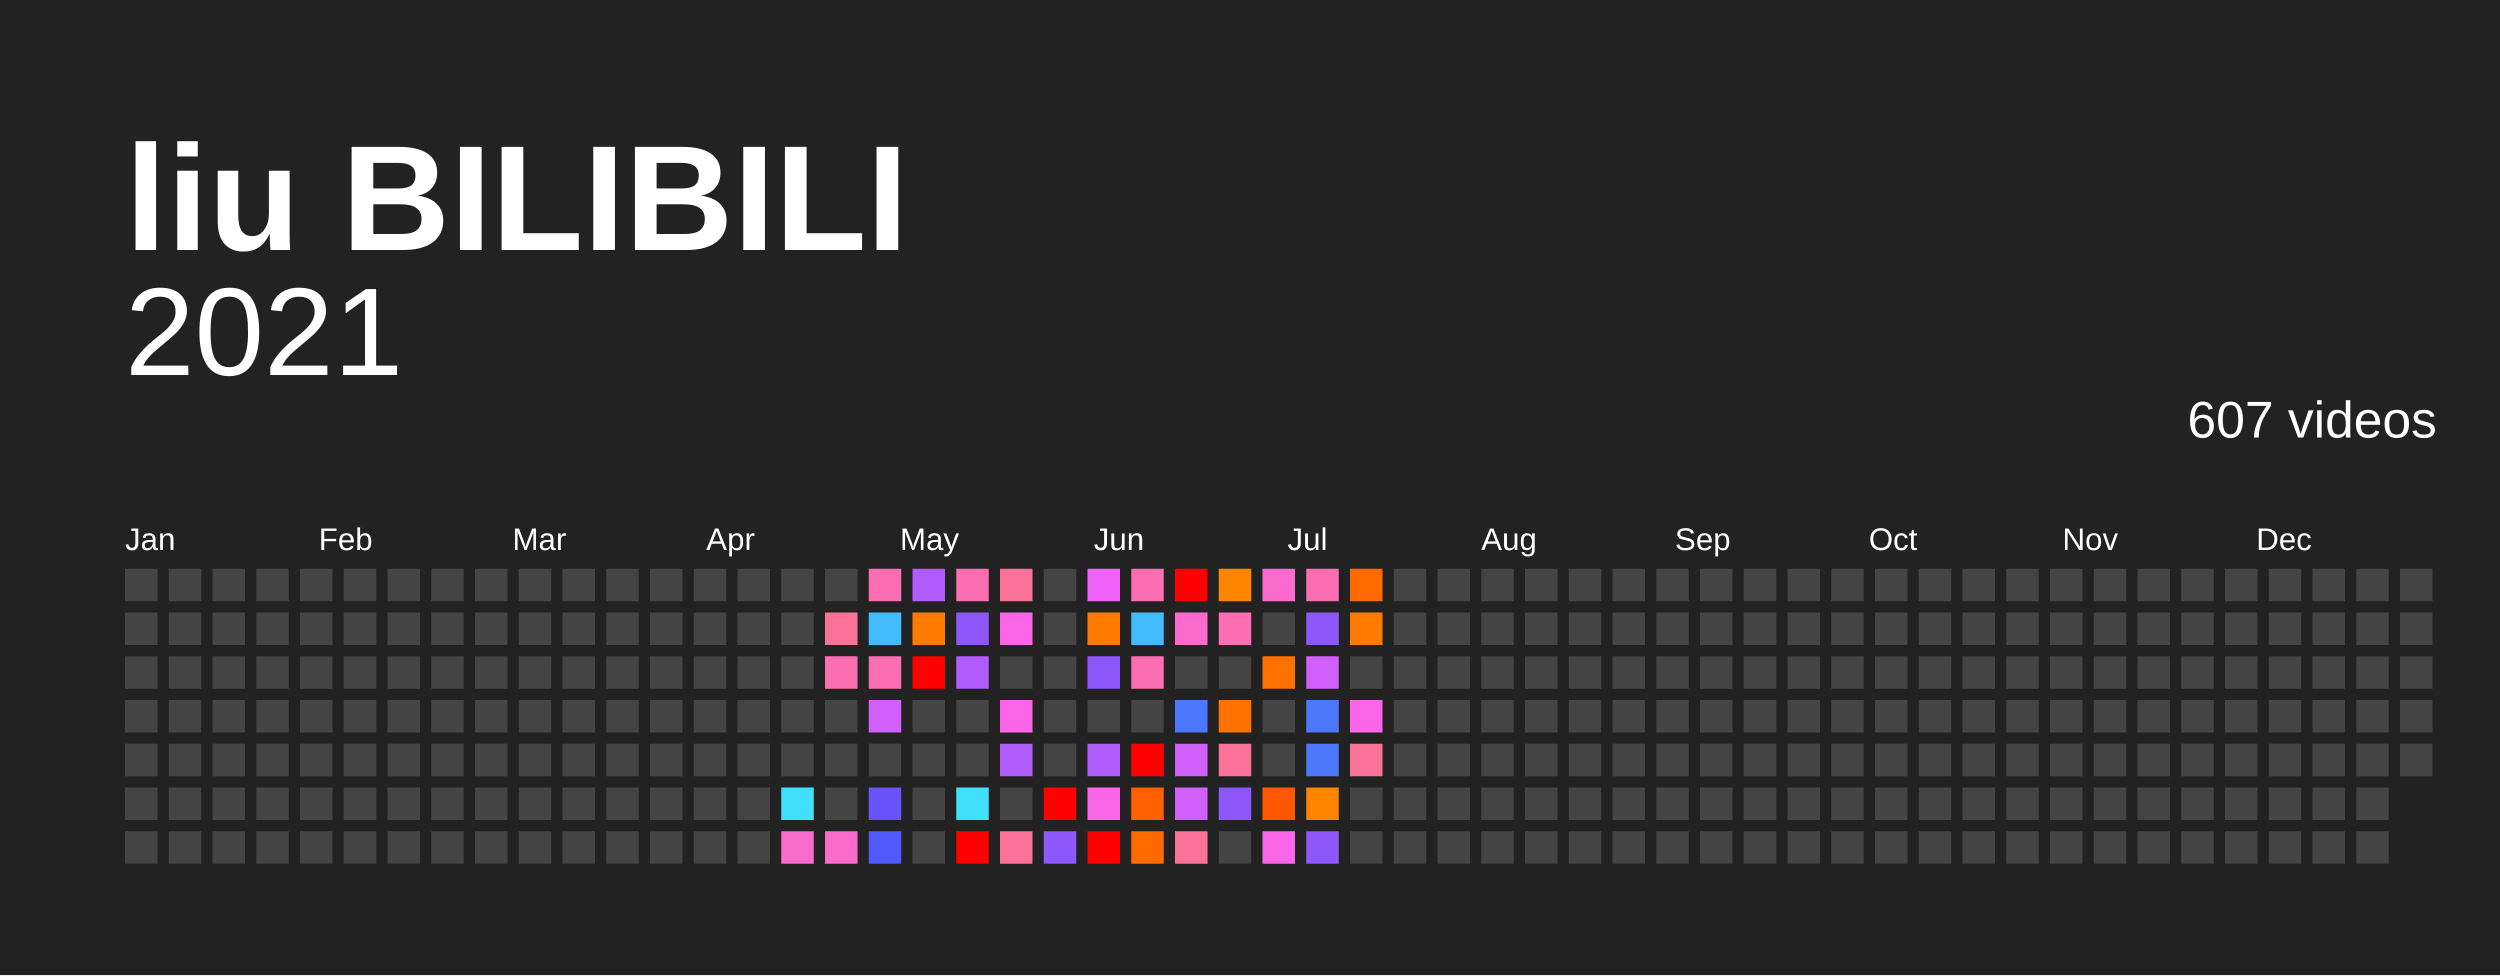
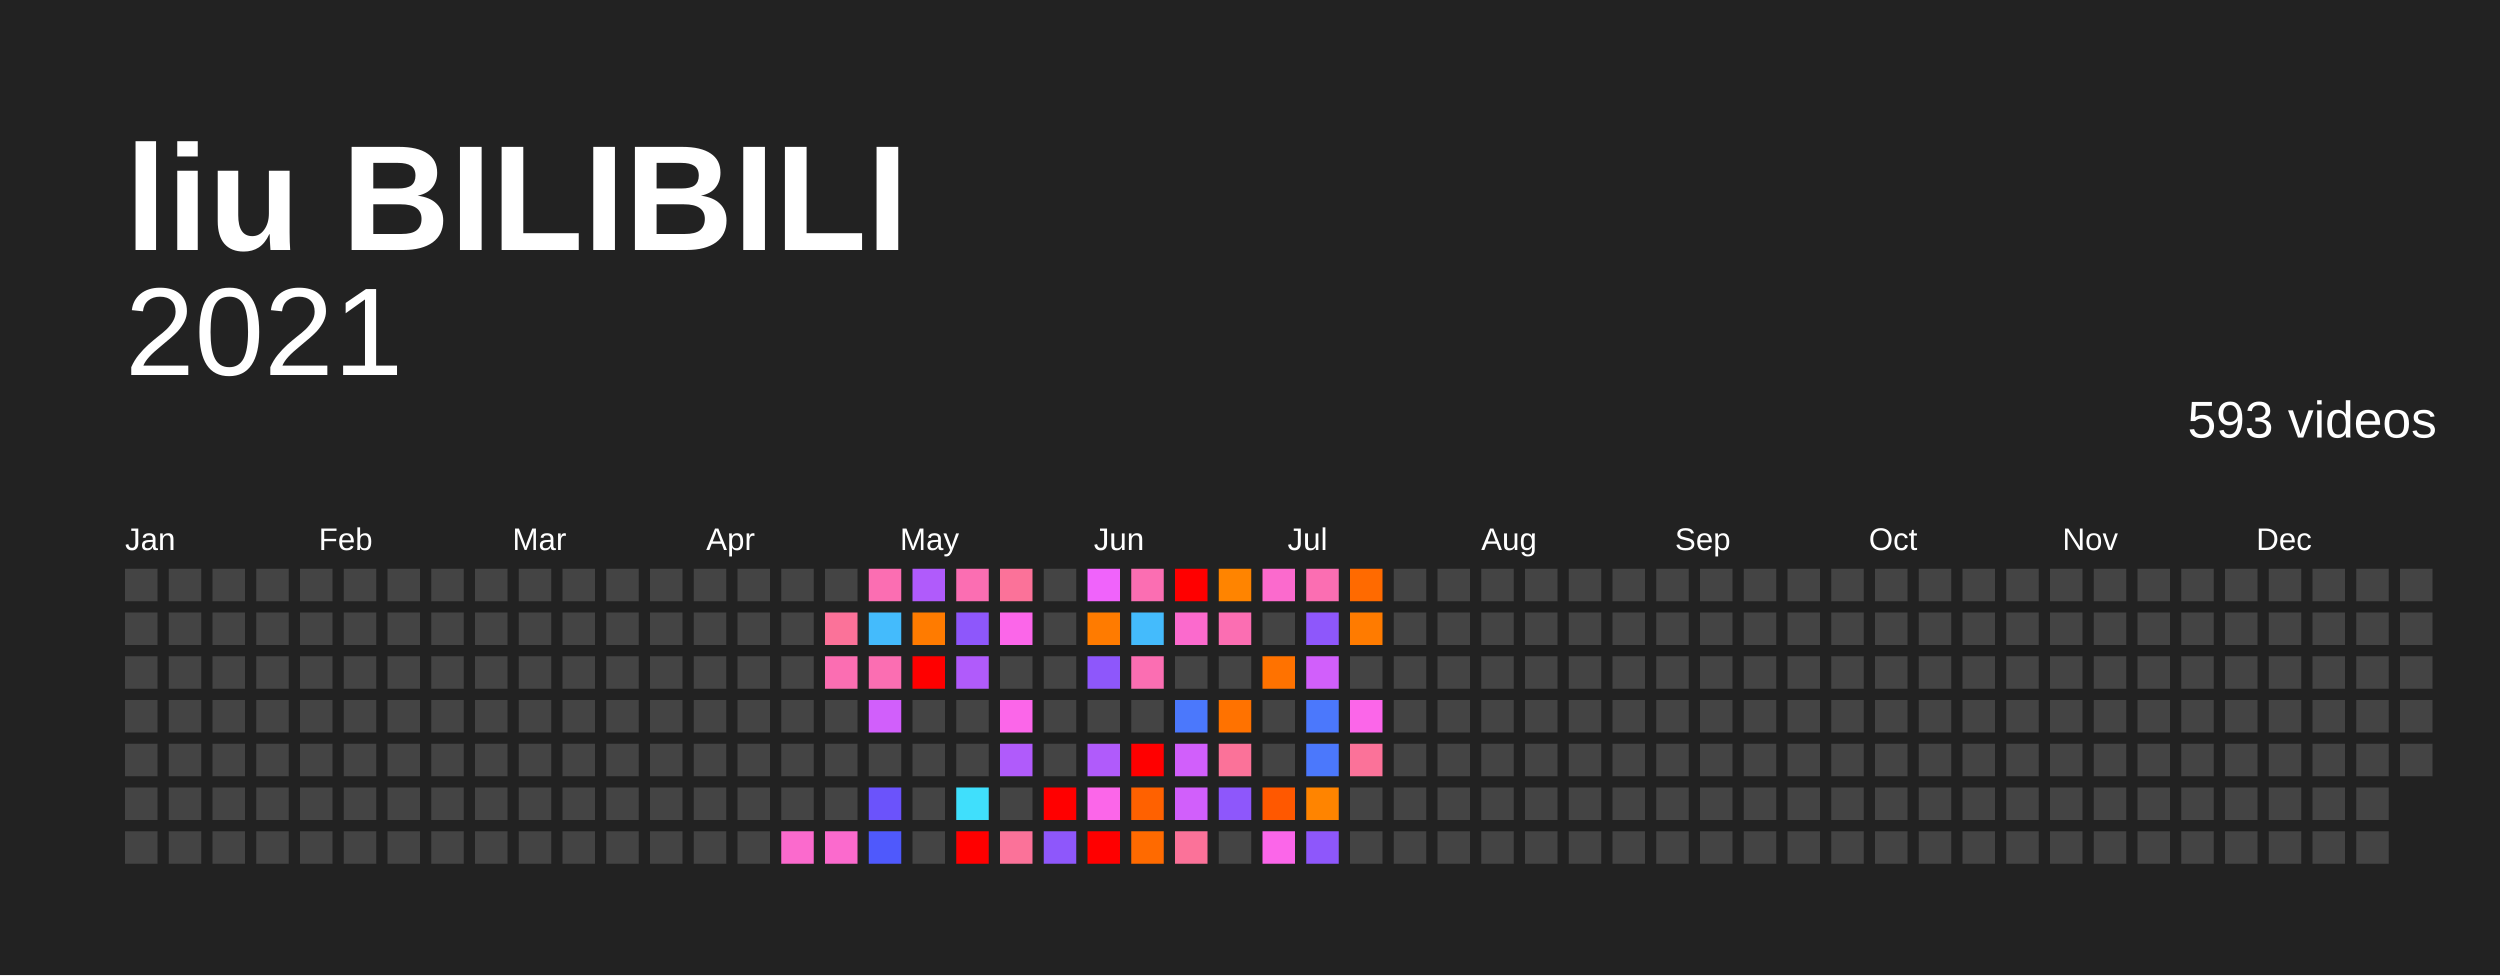
<svg xmlns="http://www.w3.org/2000/svg" baseProfile="full" height="78mm" version="1.1" viewBox="0,0,200,78" width="200mm">
  <defs />
  <rect fill="#222222" height="78" width="200" x="0" y="0" />
  <text fill="#FFFFFF" style="font-size:12px; font-family:Arial; font-weight:bold;" x="10" y="20">liu BILIBILI</text>
  <text alignment-baseline="hanging" fill="#FFFFFF" style="font-size:10.0px; font-family:Arial;" x="10" y="30">2021</text>
-   <text alignment-baseline="hanging" fill="#FFFFFF" style="font-size:4.125px; font-family:Arial;" x="175" y="35">607 videos</text>
+   <text alignment-baseline="hanging" fill="#FFFFFF" style="font-size:4.125px; font-family:Arial;" x="175" y="35">593 videos</text>
  <text fill="#FFFFFF" style="font-size:2.5px; font-family:Arial" x="10.0" y="44">Jan</text>
  <text fill="#FFFFFF" style="font-size:2.5px; font-family:Arial" x="25.5" y="44">Feb</text>
  <text fill="#FFFFFF" style="font-size:2.5px; font-family:Arial" x="41.0" y="44">Mar</text>
  <text fill="#FFFFFF" style="font-size:2.5px; font-family:Arial" x="56.5" y="44">Apr</text>
  <text fill="#FFFFFF" style="font-size:2.5px; font-family:Arial" x="72.0" y="44">May</text>
  <text fill="#FFFFFF" style="font-size:2.5px; font-family:Arial" x="87.5" y="44">Jun</text>
  <text fill="#FFFFFF" style="font-size:2.5px; font-family:Arial" x="103.0" y="44">Jul</text>
  <text fill="#FFFFFF" style="font-size:2.5px; font-family:Arial" x="118.5" y="44">Aug</text>
  <text fill="#FFFFFF" style="font-size:2.5px; font-family:Arial" x="134.0" y="44">Sep</text>
  <text fill="#FFFFFF" style="font-size:2.5px; font-family:Arial" x="149.5" y="44">Oct</text>
  <text fill="#FFFFFF" style="font-size:2.5px; font-family:Arial" x="165.0" y="44">Nov</text>
  <text fill="#FFFFFF" style="font-size:2.5px; font-family:Arial" x="180.5" y="44">Dec</text>
  <rect fill="#444444" height="2.6" width="2.6" x="10.0" y="45.5" />
  <rect fill="#444444" height="2.6" width="2.6" x="10.0" y="49.0" />
  <rect fill="#444444" height="2.6" width="2.6" x="10.0" y="52.5" />
  <rect fill="#444444" height="2.6" width="2.6" x="10.0" y="56.0" />
  <rect fill="#444444" height="2.6" width="2.6" x="10.0" y="59.5" />
  <rect fill="#444444" height="2.6" width="2.6" x="10.0" y="63.0" />
  <rect fill="#444444" height="2.6" width="2.6" x="10.0" y="66.5" />
  <rect fill="#444444" height="2.6" width="2.6" x="13.5" y="45.5" />
  <rect fill="#444444" height="2.6" width="2.6" x="13.5" y="49.0" />
  <rect fill="#444444" height="2.6" width="2.6" x="13.5" y="52.5" />
  <rect fill="#444444" height="2.6" width="2.6" x="13.5" y="56.0" />
  <rect fill="#444444" height="2.6" width="2.6" x="13.5" y="59.5" />
  <rect fill="#444444" height="2.6" width="2.6" x="13.5" y="63.0" />
  <rect fill="#444444" height="2.6" width="2.6" x="13.5" y="66.5" />
  <rect fill="#444444" height="2.6" width="2.6" x="17.0" y="45.5" />
  <rect fill="#444444" height="2.6" width="2.6" x="17.0" y="49.0" />
  <rect fill="#444444" height="2.6" width="2.6" x="17.0" y="52.5" />
  <rect fill="#444444" height="2.6" width="2.6" x="17.0" y="56.0" />
  <rect fill="#444444" height="2.6" width="2.6" x="17.0" y="59.5" />
  <rect fill="#444444" height="2.6" width="2.6" x="17.0" y="63.0" />
  <rect fill="#444444" height="2.6" width="2.6" x="17.0" y="66.5" />
  <rect fill="#444444" height="2.6" width="2.6" x="20.5" y="45.5" />
  <rect fill="#444444" height="2.6" width="2.6" x="20.5" y="49.0" />
  <rect fill="#444444" height="2.6" width="2.6" x="20.5" y="52.5" />
  <rect fill="#444444" height="2.6" width="2.6" x="20.5" y="56.0" />
  <rect fill="#444444" height="2.6" width="2.6" x="20.5" y="59.5" />
  <rect fill="#444444" height="2.6" width="2.6" x="20.5" y="63.0" />
  <rect fill="#444444" height="2.6" width="2.6" x="20.5" y="66.5" />
  <rect fill="#444444" height="2.6" width="2.6" x="24.0" y="45.5" />
  <rect fill="#444444" height="2.6" width="2.6" x="24.0" y="49.0" />
  <rect fill="#444444" height="2.6" width="2.6" x="24.0" y="52.5" />
  <rect fill="#444444" height="2.6" width="2.6" x="24.0" y="56.0" />
  <rect fill="#444444" height="2.6" width="2.6" x="24.0" y="59.5" />
  <rect fill="#444444" height="2.6" width="2.6" x="24.0" y="63.0" />
  <rect fill="#444444" height="2.6" width="2.6" x="24.0" y="66.5" />
  <rect fill="#444444" height="2.6" width="2.6" x="27.5" y="45.5" />
  <rect fill="#444444" height="2.6" width="2.6" x="27.5" y="49.0" />
  <rect fill="#444444" height="2.6" width="2.6" x="27.5" y="52.5" />
  <rect fill="#444444" height="2.6" width="2.6" x="27.5" y="56.0" />
  <rect fill="#444444" height="2.6" width="2.6" x="27.5" y="59.5" />
  <rect fill="#444444" height="2.6" width="2.6" x="27.5" y="63.0" />
  <rect fill="#444444" height="2.6" width="2.6" x="27.5" y="66.5" />
  <rect fill="#444444" height="2.6" width="2.6" x="31.0" y="45.5" />
  <rect fill="#444444" height="2.6" width="2.6" x="31.0" y="49.0" />
  <rect fill="#444444" height="2.6" width="2.6" x="31.0" y="52.5" />
  <rect fill="#444444" height="2.6" width="2.6" x="31.0" y="56.0" />
  <rect fill="#444444" height="2.6" width="2.6" x="31.0" y="59.5" />
  <rect fill="#444444" height="2.6" width="2.6" x="31.0" y="63.0" />
  <rect fill="#444444" height="2.6" width="2.6" x="31.0" y="66.5" />
  <rect fill="#444444" height="2.6" width="2.6" x="34.5" y="45.5" />
  <rect fill="#444444" height="2.6" width="2.6" x="34.5" y="49.0" />
  <rect fill="#444444" height="2.6" width="2.6" x="34.5" y="52.5" />
  <rect fill="#444444" height="2.6" width="2.6" x="34.5" y="56.0" />
  <rect fill="#444444" height="2.6" width="2.6" x="34.5" y="59.5" />
  <rect fill="#444444" height="2.6" width="2.6" x="34.5" y="63.0" />
  <rect fill="#444444" height="2.6" width="2.6" x="34.5" y="66.5" />
  <rect fill="#444444" height="2.6" width="2.6" x="38.0" y="45.5" />
  <rect fill="#444444" height="2.6" width="2.6" x="38.0" y="49.0" />
  <rect fill="#444444" height="2.6" width="2.6" x="38.0" y="52.5" />
  <rect fill="#444444" height="2.6" width="2.6" x="38.0" y="56.0" />
  <rect fill="#444444" height="2.6" width="2.6" x="38.0" y="59.5" />
  <rect fill="#444444" height="2.6" width="2.6" x="38.0" y="63.0" />
  <rect fill="#444444" height="2.6" width="2.6" x="38.0" y="66.5" />
  <rect fill="#444444" height="2.6" width="2.6" x="41.5" y="45.5" />
  <rect fill="#444444" height="2.6" width="2.6" x="41.5" y="49.0" />
  <rect fill="#444444" height="2.6" width="2.6" x="41.5" y="52.5" />
  <rect fill="#444444" height="2.6" width="2.6" x="41.5" y="56.0" />
  <rect fill="#444444" height="2.6" width="2.6" x="41.5" y="59.5" />
  <rect fill="#444444" height="2.6" width="2.6" x="41.5" y="63.0" />
  <rect fill="#444444" height="2.6" width="2.6" x="41.5" y="66.5" />
  <rect fill="#444444" height="2.6" width="2.6" x="45.0" y="45.5" />
  <rect fill="#444444" height="2.6" width="2.6" x="45.0" y="49.0" />
  <rect fill="#444444" height="2.6" width="2.6" x="45.0" y="52.5" />
  <rect fill="#444444" height="2.6" width="2.6" x="45.0" y="56.0" />
  <rect fill="#444444" height="2.6" width="2.6" x="45.0" y="59.5" />
  <rect fill="#444444" height="2.6" width="2.6" x="45.0" y="63.0" />
  <rect fill="#444444" height="2.6" width="2.6" x="45.0" y="66.5" />
  <rect fill="#444444" height="2.6" width="2.6" x="48.5" y="45.5" />
  <rect fill="#444444" height="2.6" width="2.6" x="48.5" y="49.0" />
  <rect fill="#444444" height="2.6" width="2.6" x="48.5" y="52.5" />
  <rect fill="#444444" height="2.6" width="2.6" x="48.5" y="56.0" />
  <rect fill="#444444" height="2.6" width="2.6" x="48.5" y="59.5" />
  <rect fill="#444444" height="2.6" width="2.6" x="48.5" y="63.0" />
  <rect fill="#444444" height="2.6" width="2.6" x="48.5" y="66.5" />
  <rect fill="#444444" height="2.6" width="2.6" x="52.0" y="45.5" />
  <rect fill="#444444" height="2.6" width="2.6" x="52.0" y="49.0" />
  <rect fill="#444444" height="2.6" width="2.6" x="52.0" y="52.5" />
  <rect fill="#444444" height="2.6" width="2.6" x="52.0" y="56.0" />
  <rect fill="#444444" height="2.6" width="2.6" x="52.0" y="59.5" />
  <rect fill="#444444" height="2.6" width="2.6" x="52.0" y="63.0" />
  <rect fill="#444444" height="2.6" width="2.6" x="52.0" y="66.5" />
  <rect fill="#444444" height="2.6" width="2.6" x="55.5" y="45.5" />
  <rect fill="#444444" height="2.6" width="2.6" x="55.5" y="49.0" />
  <rect fill="#444444" height="2.6" width="2.6" x="55.5" y="52.5" />
  <rect fill="#444444" height="2.6" width="2.6" x="55.5" y="56.0" />
  <rect fill="#444444" height="2.6" width="2.6" x="55.5" y="59.5" />
  <rect fill="#444444" height="2.6" width="2.6" x="55.5" y="63.0" />
  <rect fill="#444444" height="2.6" width="2.6" x="55.5" y="66.5" />
  <rect fill="#444444" height="2.6" width="2.6" x="59.0" y="45.5" />
  <rect fill="#444444" height="2.6" width="2.6" x="59.0" y="49.0" />
  <rect fill="#444444" height="2.6" width="2.6" x="59.0" y="52.5" />
  <rect fill="#444444" height="2.6" width="2.6" x="59.0" y="56.0" />
  <rect fill="#444444" height="2.6" width="2.6" x="59.0" y="59.5" />
  <rect fill="#444444" height="2.6" width="2.6" x="59.0" y="63.0" />
  <rect fill="#444444" height="2.6" width="2.6" x="59.0" y="66.5" />
  <rect fill="#444444" height="2.6" width="2.6" x="62.5" y="45.5" />
  <rect fill="#444444" height="2.6" width="2.6" x="62.5" y="49.0" />
  <rect fill="#444444" height="2.6" width="2.6" x="62.5" y="52.5" />
  <rect fill="#444444" height="2.6" width="2.6" x="62.5" y="56.0" />
  <rect fill="#444444" height="2.6" width="2.6" x="62.5" y="59.5" />
-   <rect fill="#40dffc" height="2.6" width="2.6" x="62.5" y="63.0" />
+   <rect fill="#444444" height="2.6" width="2.6" x="62.5" y="63.0" />
  <rect fill="#fb6acd" height="2.6" width="2.6" x="62.5" y="66.5" />
  <rect fill="#444444" height="2.6" width="2.6" x="66.0" y="45.5" />
  <rect fill="#fb7299" height="2.6" width="2.6" x="66.0" y="49.0" />
  <rect fill="#fb6eb2" height="2.6" width="2.6" x="66.0" y="52.5" />
  <rect fill="#444444" height="2.6" width="2.6" x="66.0" y="56.0" />
  <rect fill="#444444" height="2.6" width="2.6" x="66.0" y="59.5" />
  <rect fill="#444444" height="2.6" width="2.6" x="66.0" y="63.0" />
  <rect fill="#fb6acd" height="2.6" width="2.6" x="66.0" y="66.5" />
  <rect fill="#fb6eb2" height="2.6" width="2.6" x="69.5" y="45.5" />
  <rect fill="#44bbfc" height="2.6" width="2.6" x="69.5" y="49.0" />
  <rect fill="#fb6eb2" height="2.6" width="2.6" x="69.5" y="52.5" />
  <rect fill="#d15ffb" height="2.6" width="2.6" x="69.5" y="56.0" />
  <rect fill="#444444" height="2.6" width="2.6" x="69.5" y="59.5" />
  <rect fill="#6b53fb" height="2.6" width="2.6" x="69.5" y="63.0" />
  <rect fill="#4f59fc" height="2.6" width="2.6" x="69.5" y="66.5" />
  <rect fill="#b05bfb" height="2.6" width="2.6" x="73.0" y="45.5" />
  <rect fill="#ff7b00" height="2.6" width="2.6" x="73.0" y="49.0" />
  <rect fill="red" height="2.6" width="2.6" x="73.0" y="52.5" />
  <rect fill="#444444" height="2.6" width="2.6" x="73.0" y="56.0" />
  <rect fill="#444444" height="2.6" width="2.6" x="73.0" y="59.5" />
  <rect fill="#444444" height="2.6" width="2.6" x="73.0" y="63.0" />
  <rect fill="#444444" height="2.6" width="2.6" x="73.0" y="66.5" />
  <rect fill="#fb6eb2" height="2.6" width="2.6" x="76.5" y="45.5" />
  <rect fill="#8e57fb" height="2.6" width="2.6" x="76.5" y="49.0" />
  <rect fill="#b05bfb" height="2.6" width="2.6" x="76.5" y="52.5" />
  <rect fill="#444444" height="2.6" width="2.6" x="76.5" y="56.0" />
  <rect fill="#444444" height="2.6" width="2.6" x="76.5" y="59.5" />
  <rect fill="#40dffc" height="2.6" width="2.6" x="76.5" y="63.0" />
  <rect fill="red" height="2.6" width="2.6" x="76.5" y="66.5" />
  <rect fill="#fb7299" height="2.6" width="2.6" x="80.0" y="45.5" />
  <rect fill="#fb66e9" height="2.6" width="2.6" x="80.0" y="49.0" />
  <rect fill="#444444" height="2.6" width="2.6" x="80.0" y="52.5" />
  <rect fill="#fb66e9" height="2.6" width="2.6" x="80.0" y="56.0" />
  <rect fill="#b05bfb" height="2.6" width="2.6" x="80.0" y="59.5" />
  <rect fill="#444444" height="2.6" width="2.6" x="80.0" y="63.0" />
  <rect fill="#fb7299" height="2.6" width="2.6" x="80.0" y="66.5" />
  <rect fill="#444444" height="2.6" width="2.6" x="83.5" y="45.5" />
  <rect fill="#444444" height="2.6" width="2.6" x="83.5" y="49.0" />
  <rect fill="#444444" height="2.6" width="2.6" x="83.5" y="52.5" />
  <rect fill="#444444" height="2.6" width="2.6" x="83.5" y="56.0" />
  <rect fill="#444444" height="2.6" width="2.6" x="83.5" y="59.5" />
  <rect fill="red" height="2.6" width="2.6" x="83.5" y="63.0" />
  <rect fill="#8e57fb" height="2.6" width="2.6" x="83.5" y="66.5" />
  <rect fill="#f063fb" height="2.6" width="2.6" x="87.0" y="45.5" />
  <rect fill="#ff7b00" height="2.6" width="2.6" x="87.0" y="49.0" />
  <rect fill="#8e57fb" height="2.6" width="2.6" x="87.0" y="52.5" />
  <rect fill="#444444" height="2.6" width="2.6" x="87.0" y="56.0" />
  <rect fill="#b05bfb" height="2.6" width="2.6" x="87.0" y="59.5" />
  <rect fill="#fb66e9" height="2.6" width="2.6" x="87.0" y="63.0" />
  <rect fill="red" height="2.6" width="2.6" x="87.0" y="66.5" />
  <rect fill="#fb6eb2" height="2.6" width="2.6" x="90.5" y="45.5" />
  <rect fill="#44bbfc" height="2.6" width="2.6" x="90.5" y="49.0" />
  <rect fill="#fb6eb2" height="2.6" width="2.6" x="90.5" y="52.5" />
  <rect fill="#444444" height="2.6" width="2.6" x="90.5" y="56.0" />
  <rect fill="red" height="2.6" width="2.6" x="90.5" y="59.5" />
  <rect fill="#ff6100" height="2.6" width="2.6" x="90.5" y="63.0" />
  <rect fill="#ff6a00" height="2.6" width="2.6" x="90.5" y="66.5" />
  <rect fill="red" height="2.6" width="2.6" x="94.0" y="45.5" />
  <rect fill="#fb6acd" height="2.6" width="2.6" x="94.0" y="49.0" />
  <rect fill="#444444" height="2.6" width="2.6" x="94.0" y="52.5" />
  <rect fill="#4b78fc" height="2.6" width="2.6" x="94.0" y="56.0" />
  <rect fill="#d15ffb" height="2.6" width="2.6" x="94.0" y="59.5" />
  <rect fill="#d15ffb" height="2.6" width="2.6" x="94.0" y="63.0" />
  <rect fill="#fb7299" height="2.6" width="2.6" x="94.0" y="66.5" />
  <rect fill="#ff8400" height="2.6" width="2.6" x="97.5" y="45.5" />
  <rect fill="#fb6eb2" height="2.6" width="2.6" x="97.5" y="49.0" />
  <rect fill="#444444" height="2.6" width="2.6" x="97.5" y="52.5" />
  <rect fill="#ff7200" height="2.6" width="2.6" x="97.5" y="56.0" />
  <rect fill="#fb7299" height="2.6" width="2.6" x="97.5" y="59.5" />
  <rect fill="#8e57fb" height="2.6" width="2.6" x="97.5" y="63.0" />
  <rect fill="#444444" height="2.6" width="2.6" x="97.5" y="66.5" />
  <rect fill="#fb6acd" height="2.6" width="2.6" x="101.0" y="45.5" />
  <rect fill="#444444" height="2.6" width="2.6" x="101.0" y="49.0" />
  <rect fill="#ff7200" height="2.6" width="2.6" x="101.0" y="52.5" />
  <rect fill="#444444" height="2.6" width="2.6" x="101.0" y="56.0" />
  <rect fill="#444444" height="2.6" width="2.6" x="101.0" y="59.5" />
  <rect fill="#ff5800" height="2.6" width="2.6" x="101.0" y="63.0" />
  <rect fill="#fb66e9" height="2.6" width="2.6" x="101.0" y="66.5" />
  <rect fill="#fb6eb2" height="2.6" width="2.6" x="104.5" y="45.5" />
  <rect fill="#8e57fb" height="2.6" width="2.6" x="104.5" y="49.0" />
  <rect fill="#d15ffb" height="2.6" width="2.6" x="104.5" y="52.5" />
  <rect fill="#4b78fc" height="2.6" width="2.6" x="104.5" y="56.0" />
  <rect fill="#4b78fc" height="2.6" width="2.6" x="104.5" y="59.5" />
  <rect fill="#ff8400" height="2.6" width="2.6" x="104.5" y="63.0" />
  <rect fill="#8e57fb" height="2.6" width="2.6" x="104.5" y="66.5" />
  <rect fill="#ff6a00" height="2.6" width="2.6" x="108.0" y="45.5" />
  <rect fill="#ff7b00" height="2.6" width="2.6" x="108.0" y="49.0" />
  <rect fill="#444444" height="2.6" width="2.6" x="108.0" y="52.5" />
  <rect fill="#fb66e9" height="2.6" width="2.6" x="108.0" y="56.0" />
  <rect fill="#fb7299" height="2.6" width="2.6" x="108.0" y="59.5" />
  <rect fill="#444444" height="2.6" width="2.6" x="108.0" y="63.0" />
  <rect fill="#444444" height="2.6" width="2.6" x="108.0" y="66.5" />
  <rect fill="#444444" height="2.6" width="2.6" x="111.5" y="45.5" />
  <rect fill="#444444" height="2.6" width="2.6" x="111.5" y="49.0" />
  <rect fill="#444444" height="2.6" width="2.6" x="111.5" y="52.5" />
  <rect fill="#444444" height="2.6" width="2.6" x="111.5" y="56.0" />
  <rect fill="#444444" height="2.6" width="2.6" x="111.5" y="59.5" />
  <rect fill="#444444" height="2.6" width="2.6" x="111.5" y="63.0" />
  <rect fill="#444444" height="2.6" width="2.6" x="111.5" y="66.5" />
  <rect fill="#444444" height="2.6" width="2.6" x="115.0" y="45.5" />
  <rect fill="#444444" height="2.6" width="2.6" x="115.0" y="49.0" />
  <rect fill="#444444" height="2.6" width="2.6" x="115.0" y="52.5" />
  <rect fill="#444444" height="2.6" width="2.6" x="115.0" y="56.0" />
  <rect fill="#444444" height="2.6" width="2.6" x="115.0" y="59.5" />
  <rect fill="#444444" height="2.6" width="2.6" x="115.0" y="63.0" />
  <rect fill="#444444" height="2.6" width="2.6" x="115.0" y="66.5" />
  <rect fill="#444444" height="2.6" width="2.6" x="118.5" y="45.5" />
  <rect fill="#444444" height="2.6" width="2.6" x="118.5" y="49.0" />
  <rect fill="#444444" height="2.6" width="2.6" x="118.5" y="52.5" />
  <rect fill="#444444" height="2.6" width="2.6" x="118.5" y="56.0" />
  <rect fill="#444444" height="2.6" width="2.6" x="118.5" y="59.5" />
  <rect fill="#444444" height="2.6" width="2.6" x="118.5" y="63.0" />
  <rect fill="#444444" height="2.6" width="2.6" x="118.5" y="66.5" />
  <rect fill="#444444" height="2.6" width="2.6" x="122.0" y="45.5" />
  <rect fill="#444444" height="2.6" width="2.6" x="122.0" y="49.0" />
  <rect fill="#444444" height="2.6" width="2.6" x="122.0" y="52.5" />
  <rect fill="#444444" height="2.6" width="2.6" x="122.0" y="56.0" />
  <rect fill="#444444" height="2.6" width="2.6" x="122.0" y="59.5" />
  <rect fill="#444444" height="2.6" width="2.6" x="122.0" y="63.0" />
  <rect fill="#444444" height="2.6" width="2.6" x="122.0" y="66.5" />
  <rect fill="#444444" height="2.6" width="2.6" x="125.5" y="45.5" />
  <rect fill="#444444" height="2.6" width="2.6" x="125.5" y="49.0" />
  <rect fill="#444444" height="2.6" width="2.6" x="125.5" y="52.5" />
  <rect fill="#444444" height="2.6" width="2.6" x="125.5" y="56.0" />
  <rect fill="#444444" height="2.6" width="2.6" x="125.5" y="59.5" />
  <rect fill="#444444" height="2.6" width="2.6" x="125.5" y="63.0" />
  <rect fill="#444444" height="2.6" width="2.6" x="125.5" y="66.5" />
  <rect fill="#444444" height="2.6" width="2.6" x="129.0" y="45.5" />
  <rect fill="#444444" height="2.6" width="2.6" x="129.0" y="49.0" />
  <rect fill="#444444" height="2.6" width="2.6" x="129.0" y="52.5" />
  <rect fill="#444444" height="2.6" width="2.6" x="129.0" y="56.0" />
  <rect fill="#444444" height="2.6" width="2.6" x="129.0" y="59.5" />
  <rect fill="#444444" height="2.6" width="2.6" x="129.0" y="63.0" />
  <rect fill="#444444" height="2.6" width="2.6" x="129.0" y="66.5" />
  <rect fill="#444444" height="2.6" width="2.6" x="132.5" y="45.5" />
  <rect fill="#444444" height="2.6" width="2.6" x="132.5" y="49.0" />
  <rect fill="#444444" height="2.6" width="2.6" x="132.5" y="52.5" />
  <rect fill="#444444" height="2.6" width="2.6" x="132.5" y="56.0" />
  <rect fill="#444444" height="2.6" width="2.6" x="132.5" y="59.5" />
  <rect fill="#444444" height="2.6" width="2.6" x="132.5" y="63.0" />
  <rect fill="#444444" height="2.6" width="2.6" x="132.5" y="66.5" />
  <rect fill="#444444" height="2.6" width="2.6" x="136.0" y="45.5" />
  <rect fill="#444444" height="2.6" width="2.6" x="136.0" y="49.0" />
  <rect fill="#444444" height="2.6" width="2.6" x="136.0" y="52.5" />
  <rect fill="#444444" height="2.6" width="2.6" x="136.0" y="56.0" />
  <rect fill="#444444" height="2.6" width="2.6" x="136.0" y="59.5" />
  <rect fill="#444444" height="2.6" width="2.6" x="136.0" y="63.0" />
  <rect fill="#444444" height="2.6" width="2.6" x="136.0" y="66.5" />
  <rect fill="#444444" height="2.6" width="2.6" x="139.5" y="45.5" />
  <rect fill="#444444" height="2.6" width="2.6" x="139.5" y="49.0" />
  <rect fill="#444444" height="2.6" width="2.6" x="139.5" y="52.5" />
  <rect fill="#444444" height="2.6" width="2.6" x="139.5" y="56.0" />
  <rect fill="#444444" height="2.6" width="2.6" x="139.5" y="59.5" />
  <rect fill="#444444" height="2.6" width="2.6" x="139.5" y="63.0" />
  <rect fill="#444444" height="2.6" width="2.6" x="139.5" y="66.5" />
  <rect fill="#444444" height="2.6" width="2.6" x="143.0" y="45.5" />
  <rect fill="#444444" height="2.6" width="2.6" x="143.0" y="49.0" />
  <rect fill="#444444" height="2.6" width="2.6" x="143.0" y="52.5" />
  <rect fill="#444444" height="2.6" width="2.6" x="143.0" y="56.0" />
  <rect fill="#444444" height="2.6" width="2.6" x="143.0" y="59.5" />
  <rect fill="#444444" height="2.6" width="2.6" x="143.0" y="63.0" />
  <rect fill="#444444" height="2.6" width="2.6" x="143.0" y="66.5" />
  <rect fill="#444444" height="2.6" width="2.6" x="146.5" y="45.5" />
  <rect fill="#444444" height="2.6" width="2.6" x="146.5" y="49.0" />
  <rect fill="#444444" height="2.6" width="2.6" x="146.5" y="52.5" />
  <rect fill="#444444" height="2.6" width="2.6" x="146.5" y="56.0" />
  <rect fill="#444444" height="2.6" width="2.6" x="146.5" y="59.5" />
  <rect fill="#444444" height="2.6" width="2.6" x="146.5" y="63.0" />
  <rect fill="#444444" height="2.6" width="2.6" x="146.5" y="66.5" />
  <rect fill="#444444" height="2.6" width="2.6" x="150.0" y="45.5" />
  <rect fill="#444444" height="2.6" width="2.6" x="150.0" y="49.0" />
  <rect fill="#444444" height="2.6" width="2.6" x="150.0" y="52.5" />
  <rect fill="#444444" height="2.6" width="2.6" x="150.0" y="56.0" />
  <rect fill="#444444" height="2.6" width="2.6" x="150.0" y="59.5" />
  <rect fill="#444444" height="2.6" width="2.6" x="150.0" y="63.0" />
  <rect fill="#444444" height="2.6" width="2.6" x="150.0" y="66.5" />
  <rect fill="#444444" height="2.6" width="2.6" x="153.5" y="45.5" />
  <rect fill="#444444" height="2.6" width="2.6" x="153.5" y="49.0" />
  <rect fill="#444444" height="2.6" width="2.6" x="153.5" y="52.5" />
  <rect fill="#444444" height="2.6" width="2.6" x="153.5" y="56.0" />
  <rect fill="#444444" height="2.6" width="2.6" x="153.5" y="59.5" />
  <rect fill="#444444" height="2.6" width="2.6" x="153.5" y="63.0" />
  <rect fill="#444444" height="2.6" width="2.6" x="153.5" y="66.5" />
  <rect fill="#444444" height="2.6" width="2.6" x="157.0" y="45.5" />
  <rect fill="#444444" height="2.6" width="2.6" x="157.0" y="49.0" />
  <rect fill="#444444" height="2.6" width="2.6" x="157.0" y="52.5" />
  <rect fill="#444444" height="2.6" width="2.6" x="157.0" y="56.0" />
  <rect fill="#444444" height="2.6" width="2.6" x="157.0" y="59.5" />
  <rect fill="#444444" height="2.6" width="2.6" x="157.0" y="63.0" />
  <rect fill="#444444" height="2.6" width="2.6" x="157.0" y="66.5" />
  <rect fill="#444444" height="2.6" width="2.6" x="160.5" y="45.5" />
  <rect fill="#444444" height="2.6" width="2.6" x="160.5" y="49.0" />
  <rect fill="#444444" height="2.6" width="2.6" x="160.5" y="52.5" />
  <rect fill="#444444" height="2.6" width="2.6" x="160.5" y="56.0" />
  <rect fill="#444444" height="2.6" width="2.6" x="160.5" y="59.5" />
  <rect fill="#444444" height="2.6" width="2.6" x="160.5" y="63.0" />
  <rect fill="#444444" height="2.6" width="2.6" x="160.5" y="66.5" />
  <rect fill="#444444" height="2.6" width="2.6" x="164.0" y="45.5" />
  <rect fill="#444444" height="2.6" width="2.6" x="164.0" y="49.0" />
  <rect fill="#444444" height="2.6" width="2.6" x="164.0" y="52.5" />
  <rect fill="#444444" height="2.6" width="2.6" x="164.0" y="56.0" />
  <rect fill="#444444" height="2.6" width="2.6" x="164.0" y="59.5" />
  <rect fill="#444444" height="2.6" width="2.6" x="164.0" y="63.0" />
  <rect fill="#444444" height="2.6" width="2.6" x="164.0" y="66.5" />
  <rect fill="#444444" height="2.6" width="2.6" x="167.5" y="45.5" />
  <rect fill="#444444" height="2.6" width="2.6" x="167.5" y="49.0" />
  <rect fill="#444444" height="2.6" width="2.6" x="167.5" y="52.5" />
  <rect fill="#444444" height="2.6" width="2.6" x="167.5" y="56.0" />
  <rect fill="#444444" height="2.6" width="2.6" x="167.5" y="59.5" />
  <rect fill="#444444" height="2.6" width="2.6" x="167.5" y="63.0" />
  <rect fill="#444444" height="2.6" width="2.6" x="167.5" y="66.5" />
  <rect fill="#444444" height="2.6" width="2.6" x="171.0" y="45.5" />
  <rect fill="#444444" height="2.6" width="2.6" x="171.0" y="49.0" />
  <rect fill="#444444" height="2.6" width="2.6" x="171.0" y="52.5" />
  <rect fill="#444444" height="2.6" width="2.6" x="171.0" y="56.0" />
  <rect fill="#444444" height="2.6" width="2.6" x="171.0" y="59.5" />
  <rect fill="#444444" height="2.6" width="2.6" x="171.0" y="63.0" />
  <rect fill="#444444" height="2.6" width="2.6" x="171.0" y="66.5" />
  <rect fill="#444444" height="2.6" width="2.6" x="174.5" y="45.5" />
  <rect fill="#444444" height="2.6" width="2.6" x="174.5" y="49.0" />
  <rect fill="#444444" height="2.6" width="2.6" x="174.5" y="52.5" />
  <rect fill="#444444" height="2.6" width="2.6" x="174.5" y="56.0" />
  <rect fill="#444444" height="2.6" width="2.6" x="174.5" y="59.5" />
  <rect fill="#444444" height="2.6" width="2.6" x="174.5" y="63.0" />
  <rect fill="#444444" height="2.6" width="2.6" x="174.5" y="66.5" />
  <rect fill="#444444" height="2.6" width="2.6" x="178.0" y="45.5" />
  <rect fill="#444444" height="2.6" width="2.6" x="178.0" y="49.0" />
  <rect fill="#444444" height="2.6" width="2.6" x="178.0" y="52.5" />
  <rect fill="#444444" height="2.6" width="2.6" x="178.0" y="56.0" />
  <rect fill="#444444" height="2.6" width="2.6" x="178.0" y="59.5" />
  <rect fill="#444444" height="2.6" width="2.6" x="178.0" y="63.0" />
  <rect fill="#444444" height="2.6" width="2.6" x="178.0" y="66.5" />
  <rect fill="#444444" height="2.6" width="2.6" x="181.5" y="45.5" />
  <rect fill="#444444" height="2.6" width="2.6" x="181.5" y="49.0" />
  <rect fill="#444444" height="2.6" width="2.6" x="181.5" y="52.5" />
  <rect fill="#444444" height="2.6" width="2.6" x="181.5" y="56.0" />
  <rect fill="#444444" height="2.6" width="2.6" x="181.5" y="59.5" />
  <rect fill="#444444" height="2.6" width="2.6" x="181.5" y="63.0" />
  <rect fill="#444444" height="2.6" width="2.6" x="181.5" y="66.5" />
  <rect fill="#444444" height="2.6" width="2.6" x="185.0" y="45.5" />
  <rect fill="#444444" height="2.6" width="2.6" x="185.0" y="49.0" />
  <rect fill="#444444" height="2.6" width="2.6" x="185.0" y="52.5" />
  <rect fill="#444444" height="2.6" width="2.6" x="185.0" y="56.0" />
  <rect fill="#444444" height="2.6" width="2.6" x="185.0" y="59.5" />
  <rect fill="#444444" height="2.6" width="2.6" x="185.0" y="63.0" />
  <rect fill="#444444" height="2.6" width="2.6" x="185.0" y="66.5" />
  <rect fill="#444444" height="2.6" width="2.6" x="188.5" y="45.5" />
  <rect fill="#444444" height="2.6" width="2.6" x="188.5" y="49.0" />
  <rect fill="#444444" height="2.6" width="2.6" x="188.5" y="52.5" />
  <rect fill="#444444" height="2.6" width="2.6" x="188.5" y="56.0" />
  <rect fill="#444444" height="2.6" width="2.6" x="188.5" y="59.5" />
  <rect fill="#444444" height="2.6" width="2.6" x="188.5" y="63.0" />
  <rect fill="#444444" height="2.6" width="2.6" x="188.5" y="66.5" />
  <rect fill="#444444" height="2.6" width="2.6" x="192.0" y="45.5" />
  <rect fill="#444444" height="2.6" width="2.6" x="192.0" y="49.0" />
  <rect fill="#444444" height="2.6" width="2.6" x="192.0" y="52.5" />
  <rect fill="#444444" height="2.6" width="2.6" x="192.0" y="56.0" />
  <rect fill="#444444" height="2.6" width="2.6" x="192.0" y="59.5" />
</svg>
